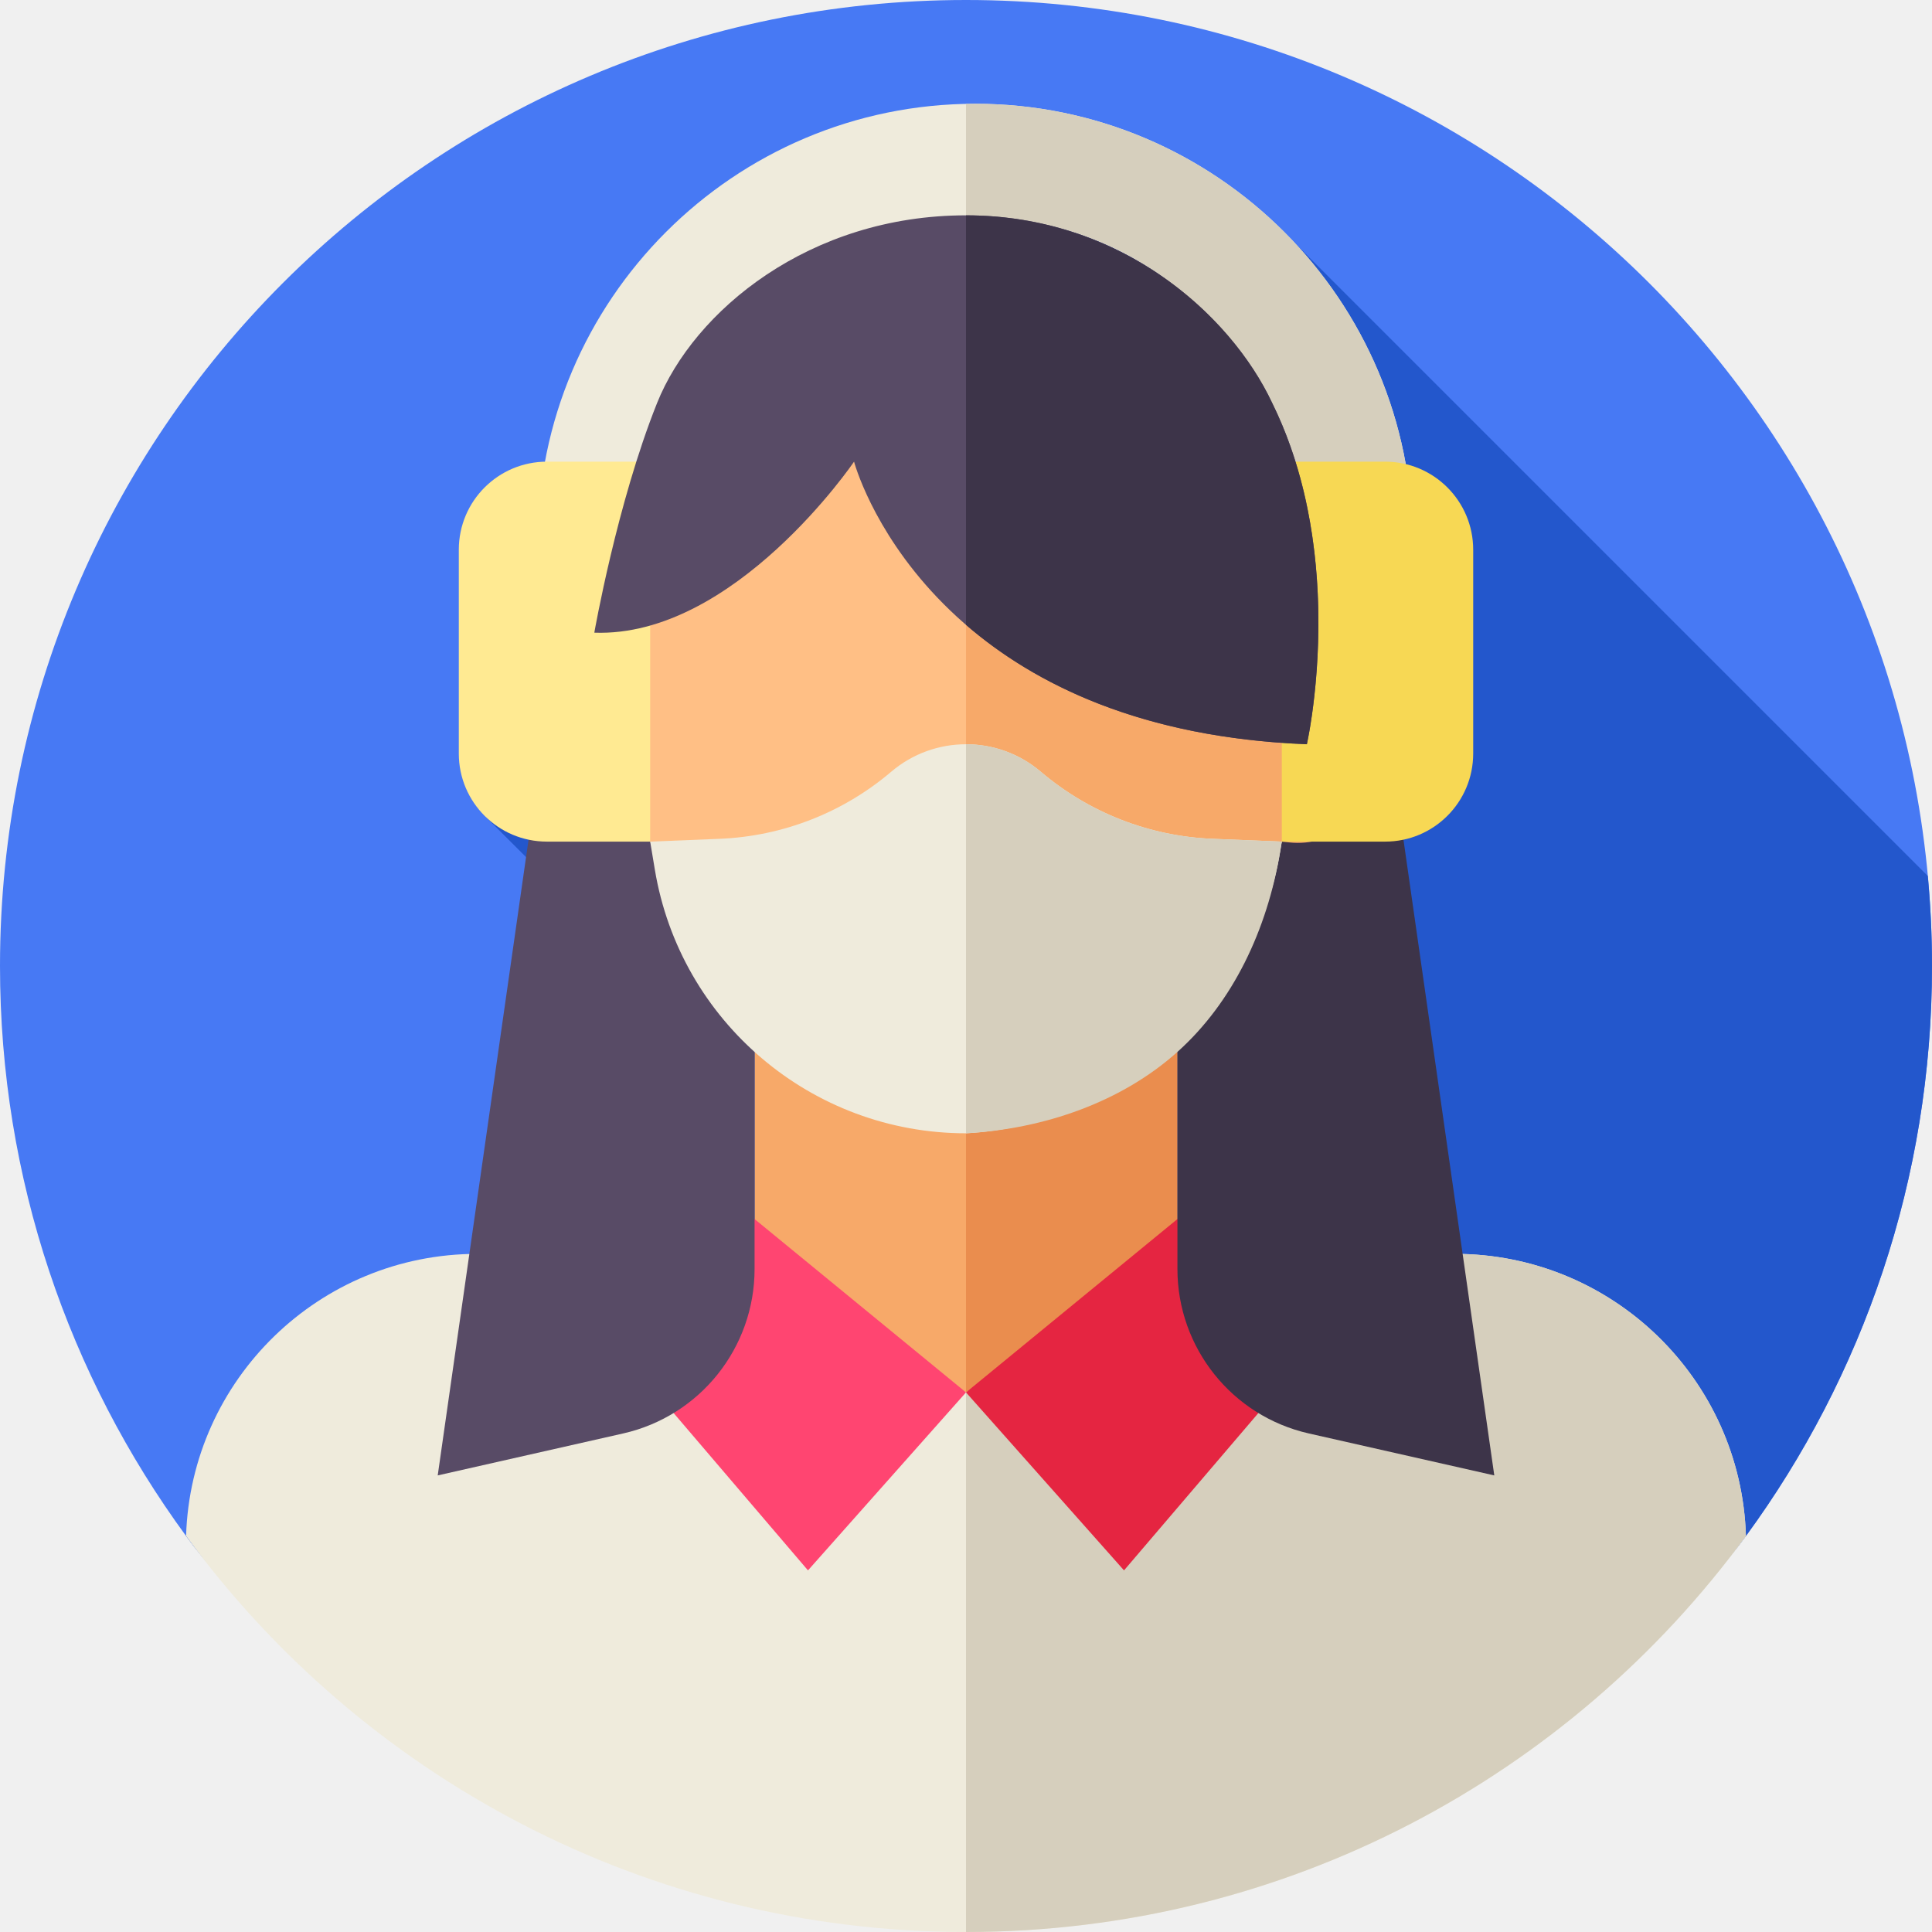
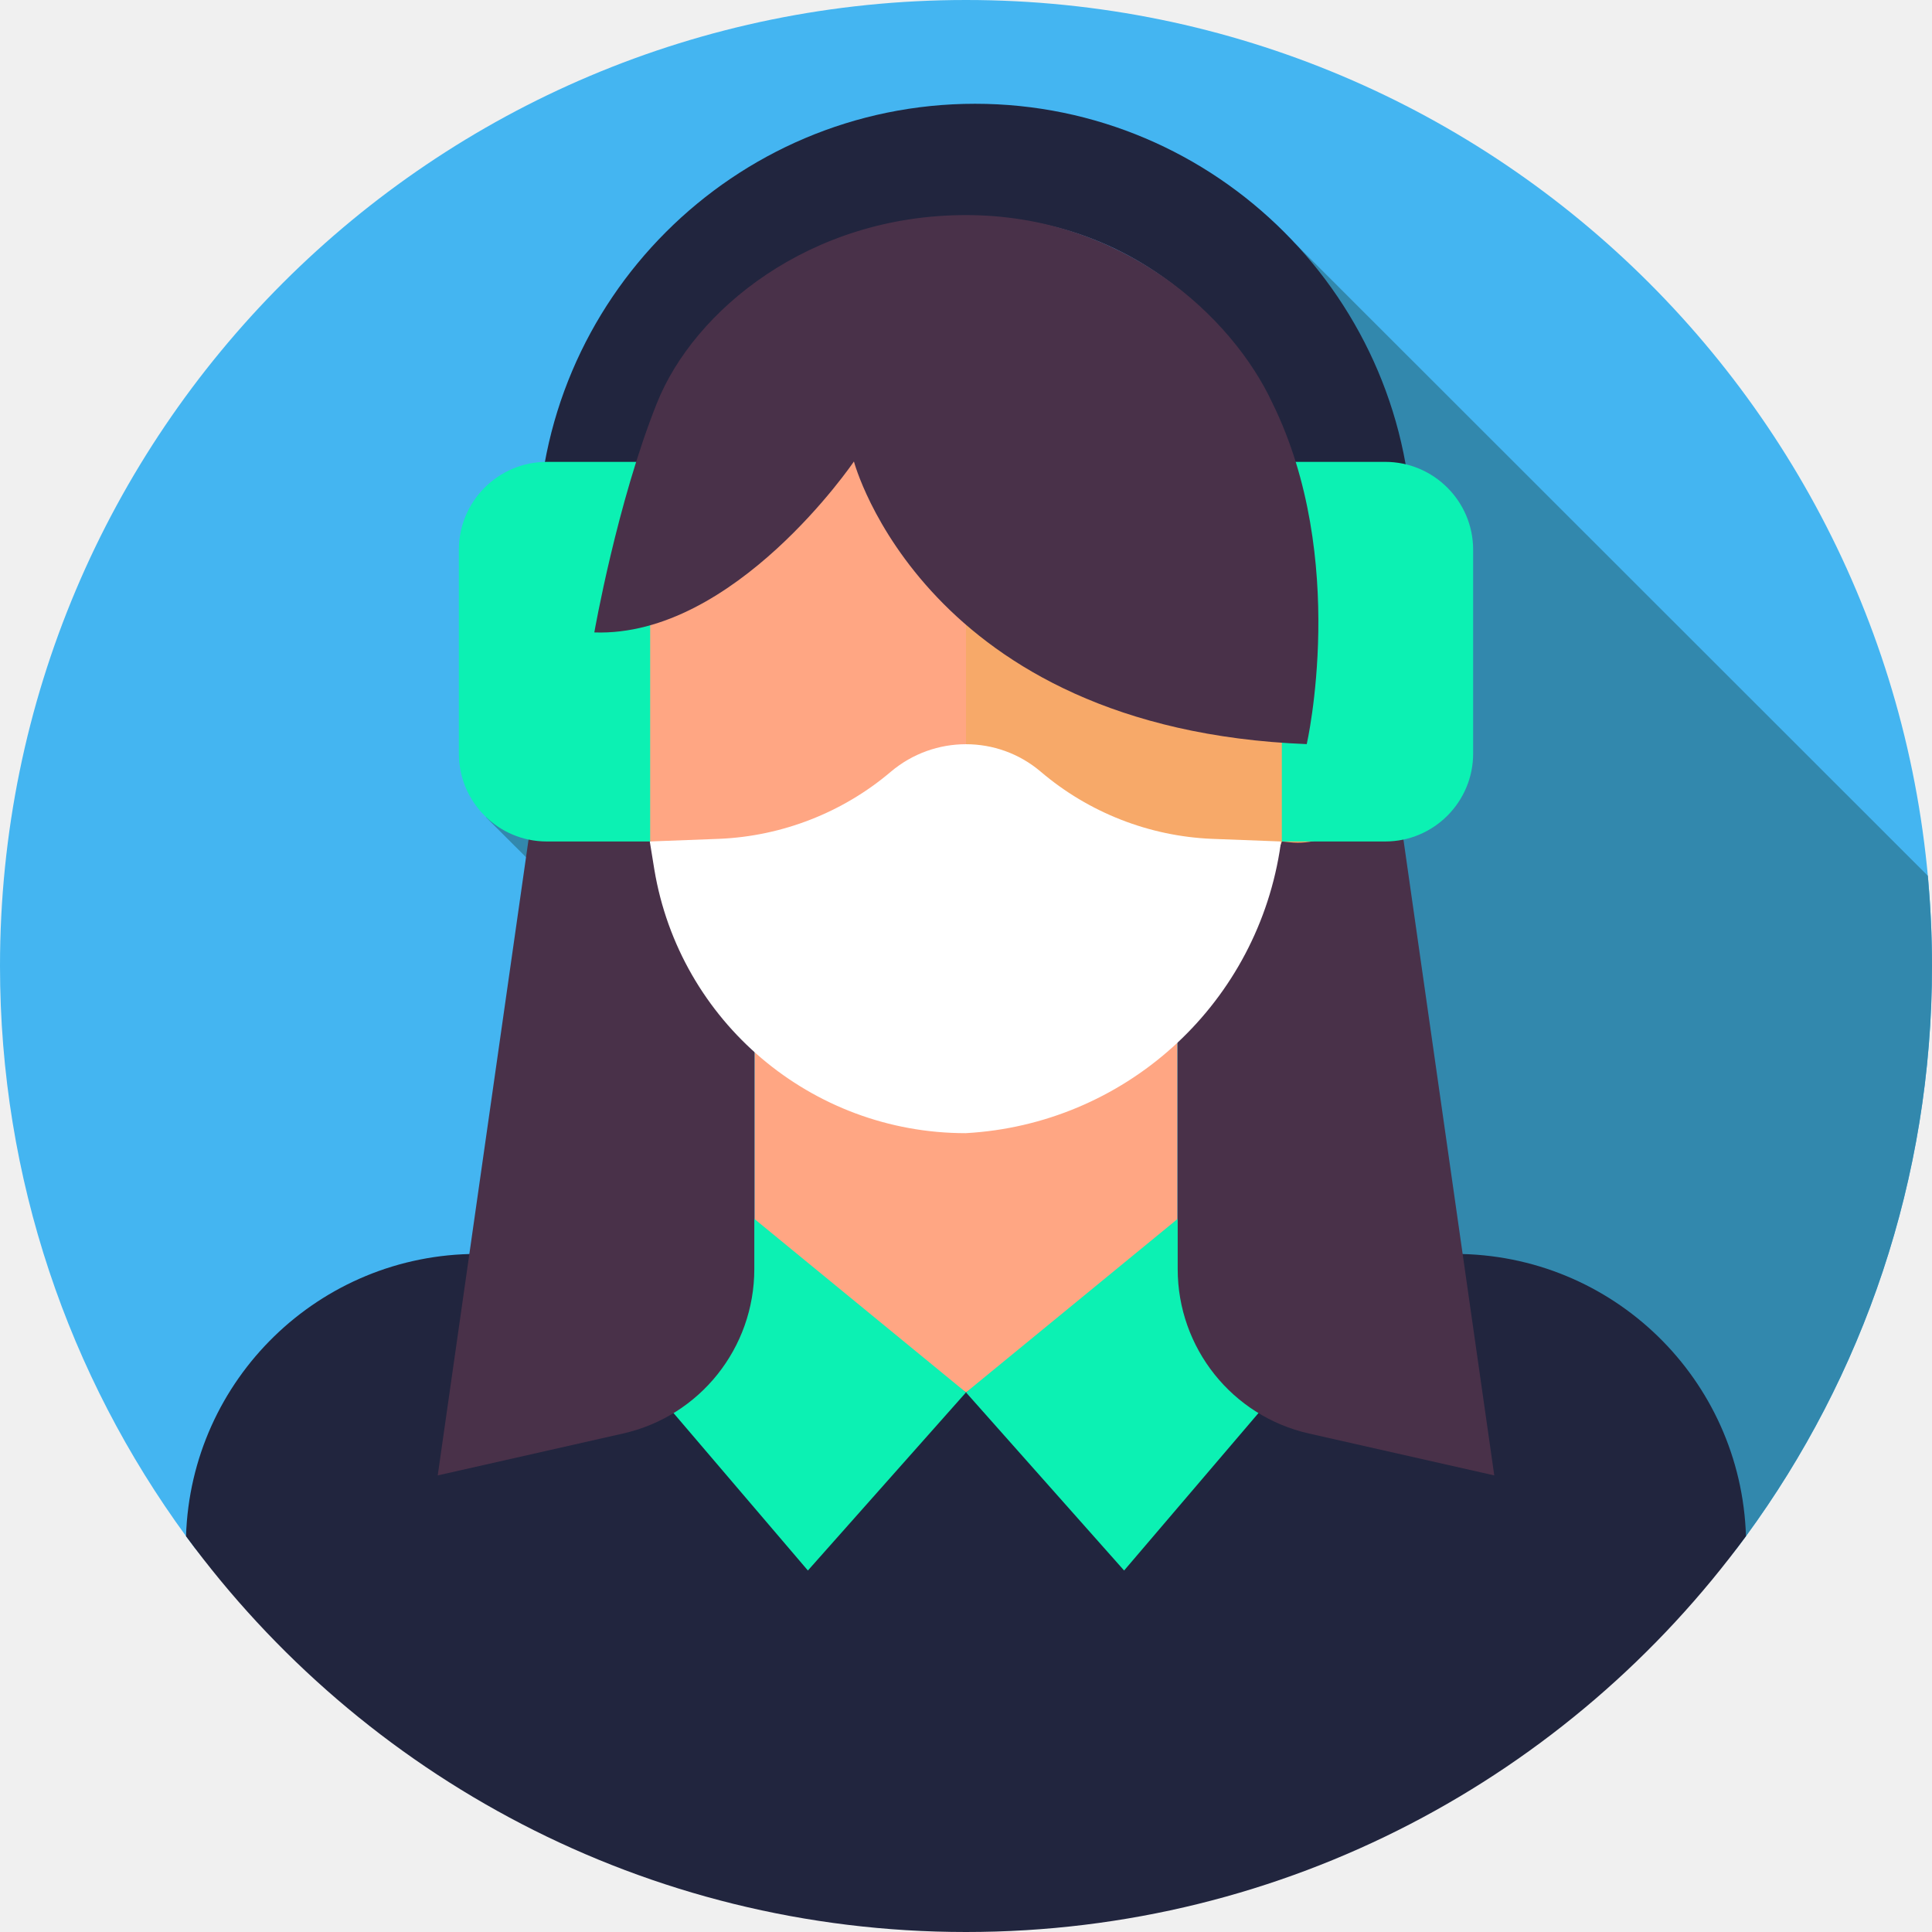
- <svg xmlns="http://www.w3.org/2000/svg" id="Layer_1" enable-background="new 0 0 512 512" height="512" viewBox="0 0 512 512" width="512">
+ <svg xmlns="http://www.w3.org/2000/svg" version="1.1" id="Layer_1" x="0px" y="0px" viewBox="0 0 512 512" style="enable-background:new 0 0 512 512;" xml:space="preserve">
+   <style type="text/css">
+ 	.st0{fill:#44B5F1;}
+ 	.st1{fill:#3288AD;}
+ 	.st2{fill:#FFA683;}
+ 	.st3{fill:#21253E;}
+ 	.st4{fill:#0CF1B3;}
+ 	.st5{fill:#493149;}
+ 	.st6{fill:#F7A969;}
+ 	.st7{fill:#FFFFFF;}
+ </style>
  <g>
    <g>
      <g>
-         <path d="m512 256c0 56.5-18.31 108.72-49.31 151.06-46.57 63.62-121.81 39.523-206.69 39.523s-160.12 24.097-206.69-39.523c-31-42.34-49.31-94.56-49.31-151.06 0-141.38 114.62-256 256-256s256 114.62 256 256z" fill="#4779f4" />
+         <path class="st0" d="M512,256c0,56.5-18.3,108.7-49.3,151.1c-46.6,63.6-121.8,39.5-206.7,39.5S95.9,470.7,49.3,407.1     C18.3,364.7,0,312.5,0,256C0,114.6,114.6,0,256,0S512,114.6,512,256z" />
      </g>
    </g>
-     <path d="m256 446.583c84.88 0 160.12 24.097 206.69-39.523 31-42.34 49.31-94.56 49.31-151.06 0-8.047-.39-16.002-1.116-23.86l-167.582-167.581-214.494 152.006 35.316 35.221 1.895 122.196c-40.856 1.088-116.709 33.078-116.709 33.078 46.57 63.62 121.81 39.523 206.69 39.523z" fill="#2357cc" />
+     <path class="st1" d="M256,446.6c84.9,0,160.1,24.1,206.7-39.5c31-42.3,49.3-94.6,49.3-151.1c0-8-0.4-16-1.1-23.9L343.3,64.6   l-214.5,152l35.3,35.2L166,374c-40.9,1.1-116.7,33.1-116.7,33.1C95.9,470.7,171.1,446.6,256,446.6z" />
    <g>
-       <path d="m199.97 260.488h112.06v118.84h-112.06z" fill="#f7a969" />
-       <path d="m256 260.491h56.03v118.84h-56.03z" fill="#ea8d4e" />
-       <path d="m462.69 407.06c-46.57 63.62-121.81 104.94-206.69 104.94s-160.12-41.32-206.69-104.94c1.28-41.51 35.34-74.77 77.16-74.77h73.5l56.03 36.71 56.03-36.71h73.51c41.83 0 75.88 33.25 77.15 74.77z" fill="#efebdc" />
-       <path d="m462.69 407.06c-46.57 63.62-121.81 104.94-206.69 104.94v-143l43.81-25 12.22-11.71h73.51c41.83 0 75.88 33.25 77.15 74.77z" fill="#d6cfbd" />
-       <path d="m172.246 300.33 83.754 68.67-41.877 47.167-71.623-83.875z" fill="#ff4571" />
-       <path d="m339.754 300.33-83.754 68.67 41.877 47.167 71.623-83.875z" fill="#e52541" />
-       <path d="m149 160-33 231 49.146-11.12c20.365-4.608 34.824-22.704 34.824-43.584v-160.304z" fill="#584b66" />
-       <path d="m363.001 160 33 231-49.146-11.12c-20.365-4.608-34.824-22.704-34.824-43.584v-160.304z" fill="#3d3449" />
-       <path d="m349.62 151.149c-3.955-60.043-52.523-82.233-93.62-82.233s-89.665 22.19-93.62 82.233c-10.628 2.055-18.177 15.995-16.988 27.265l1.822 25.648c1.247 11.835 9.322 14.554 20.787 13.268l4.306 5.708c23.485 63.063 60.316 69.638 83.694 73.33 23.378-3.692 60.209-10.267 83.694-73.33l4.437-1.828c11.465 1.286 19.409-5.312 20.655-17.148l1.822-25.648c1.188-11.27-6.361-25.21-16.989-27.265z" fill="#ffbf85" />
-       <path d="m366.609 178.414-1.822 25.648c-1.247 11.835-11.65 20.476-23.115 19.19l-1.977-.214c-8.027 21.528-17.602 36.48-27.664 46.971-19.404 20.242-40.629 23.924-56.03 26.359v-227.452c41.097 0 89.665 22.19 93.62 82.233 10.627 2.055 18.176 15.995 16.988 27.265z" fill="#f7a969" />
+       <path class="st2" d="M200,260.5H312v118.8H200V260.5z" />
+       <path class="st3" d="M462.7,407.1C416.1,470.7,340.9,512,256,512S95.9,470.7,49.3,407.1c1.3-41.5,35.3-74.8,77.2-74.8H200l56,36.7    l56-36.7h73.5C427.4,332.3,461.4,365.5,462.7,407.1z" />
+       <path class="st4" d="M172.2,300.3L256,369l-41.9,47.2l-71.6-83.9L172.2,300.3z" />
+       <path class="st4" d="M339.8,300.3L256,369l41.9,47.2l71.6-83.9L339.8,300.3z" />
+       <path class="st5" d="M149,160l-33,231l49.1-11.1c20.4-4.6,34.8-22.7,34.8-43.6V176L149,160z" />
+       <path class="st5" d="M363,160l33,231l-49.1-11.1c-20.4-4.6-34.8-22.7-34.8-43.6V176L363,160z" />
+       <path class="st2" d="M349.6,151.1c-4-60-52.5-82.2-93.6-82.2s-89.7,22.2-93.6,82.2c-10.6,2.1-18.2,16-17,27.3l1.8,25.6    c1.2,11.8,9.3,14.6,20.8,13.3l4.3,5.7c23.5,63.1,60.3,69.6,83.7,73.3c23.4-3.7,60.2-10.3,83.7-73.3l4.4-1.8    c11.5,1.3,19.4-5.3,20.7-17.1l1.8-25.6C367.8,167.1,360.2,153.2,349.6,151.1L349.6,151.1z" />
+       <path class="st6" d="M366.6,178.4l-1.8,25.6c-1.2,11.8-11.6,20.5-23.1,19.2l-2-0.2c-8,21.5-17.6,36.5-27.7,47    c-19.4,20.2-40.6,23.9-56,26.4V68.9c41.1,0,89.7,22.2,93.6,82.2C360.2,153.2,367.8,167.1,366.6,178.4L366.6,178.4z" />
      <g>
-         <path d="m374.345 152.5h-30v-9.077c0-47.378-38.544-85.923-85.922-85.923s-85.923 38.545-85.923 85.923v9.077h-30v-9.077c0-63.92 52.003-115.923 115.923-115.923s115.922 52.003 115.922 115.923z" fill="#efebdc" />
+         <path class="st3" d="M374.3,152.5h-30v-9.1c0-47.4-38.5-85.9-85.9-85.9s-85.9,38.5-85.9,85.9v9.1h-30v-9.1     c0-63.9,52-115.9,115.9-115.9s115.9,52,115.9,115.9V152.5z" />
      </g>
-       <g>
-         <path d="m374.34 143.42v9.08h-30v-9.08c0-29.45-14.89-55.48-37.53-70.97-.04-.02-.07-.05-.11-.07-.4-.27-.8-.54-1.21-.8-6.76-4.45-14.18-7.97-22.09-10.37-.49-.16-.99-.3-1.48-.44-7.47-2.13-15.36-3.27-23.5-3.27-.81 0-1.62.01-2.42.04v-30.01c.81-.02 1.61-.03 2.42-.03 63.92 0 115.92 52 115.92 115.92z" fill="#d6cfbd" />
-       </g>
-       <path d="m275.826 204.523c-11.431-9.719-28.221-9.719-39.652 0-12.748 10.838-28.758 17.094-45.477 17.771l-18.392.744 1.233 7.414c6.705 40.322 41.586 69.882 82.461 69.882 41.791-2.318 76.381-33.318 83.247-74.606l.447-2.69-18.392-.744c-16.717-.677-32.727-6.933-45.475-17.771z" fill="#efebdc" />
-       <path d="m339.69 223.04-.44 2.69c-3.43 20.65-12.49 39.84-27.22 53.04s-35.13 20.41-56.03 21.56v-103.1c7.06 0 14.12 2.43 19.83 7.29 12.74 10.84 28.75 17.1 45.47 17.77z" fill="#d6cfbd" />
-       <path d="m172.306 223.037h-27.374c-12.893 0-23.344-10.452-23.344-23.344v-54.006c0-12.893 10.452-23.344 23.344-23.344h27.374z" fill="#ffea92" />
-       <path d="m339.694 223.037h27.374c12.893 0 23.344-10.452 23.344-23.344v-54.006c0-12.893-10.452-23.344-23.344-23.344h-27.374z" fill="#f7d854" />
-       <path d="m337.151 106.817c-10.743-22.961-39.658-49.75-81.151-49.75-41.494 0-72.086 25.3-81.873 49.75-10.623 26.538-16.627 60.849-16.627 60.849 37.167 1.333 68.833-45.324 68.833-45.324s18.667 70.891 120 74.891c0 .001 11.167-49.137-9.182-90.416z" fill="#584b66" />
-       <path d="m346.33 197.23c-43.88-1.73-72.26-16-90.33-31.64v-108.52c9.29 0 17.95 1.34 25.92 3.7.49.14.99.28 1.48.44 8.13 2.54 15.51 6.12 22.09 10.37.4.26.81.53 1.21.8.04.02.07.05.11.07 14.43 9.67 24.8 22.53 30.34 34.37 7.45 15.11 10.67 31.27 11.77 45.68 1.9 24.98-2.59 44.73-2.59 44.73z" fill="#3d3449" />
+       <path class="st7" d="M275.8,204.5c-11.4-9.7-28.2-9.7-39.7,0c-12.7,10.8-28.8,17.1-45.5,17.8l-18.4,0.7l1.2,7.4    c6.7,40.3,41.6,69.9,82.5,69.9c41.8-2.3,76.4-33.3,83.2-74.6l0.4-2.7l-18.4-0.7C304.6,221.6,288.6,215.4,275.8,204.5L275.8,204.5z    " />
+       <path class="st4" d="M172.3,223h-27.4c-12.9,0-23.3-10.5-23.3-23.3v-54c0-12.9,10.5-23.3,23.3-23.3h27.4V223z" />
+       <path class="st4" d="M339.7,223h27.4c12.9,0,23.3-10.5,23.3-23.3v-54c0-12.9-10.5-23.3-23.3-23.3h-27.4V223z" />
+       <path class="st5" d="M337.2,106.8c-10.7-23-39.7-49.8-81.2-49.8c-41.5,0-72.1,25.3-81.9,49.8c-10.6,26.5-16.6,60.8-16.6,60.8    c37.2,1.3,68.8-45.3,68.8-45.3s18.7,70.9,120,74.9C346.3,197.2,357.5,148.1,337.2,106.8z" />
    </g>
  </g>
</svg>
